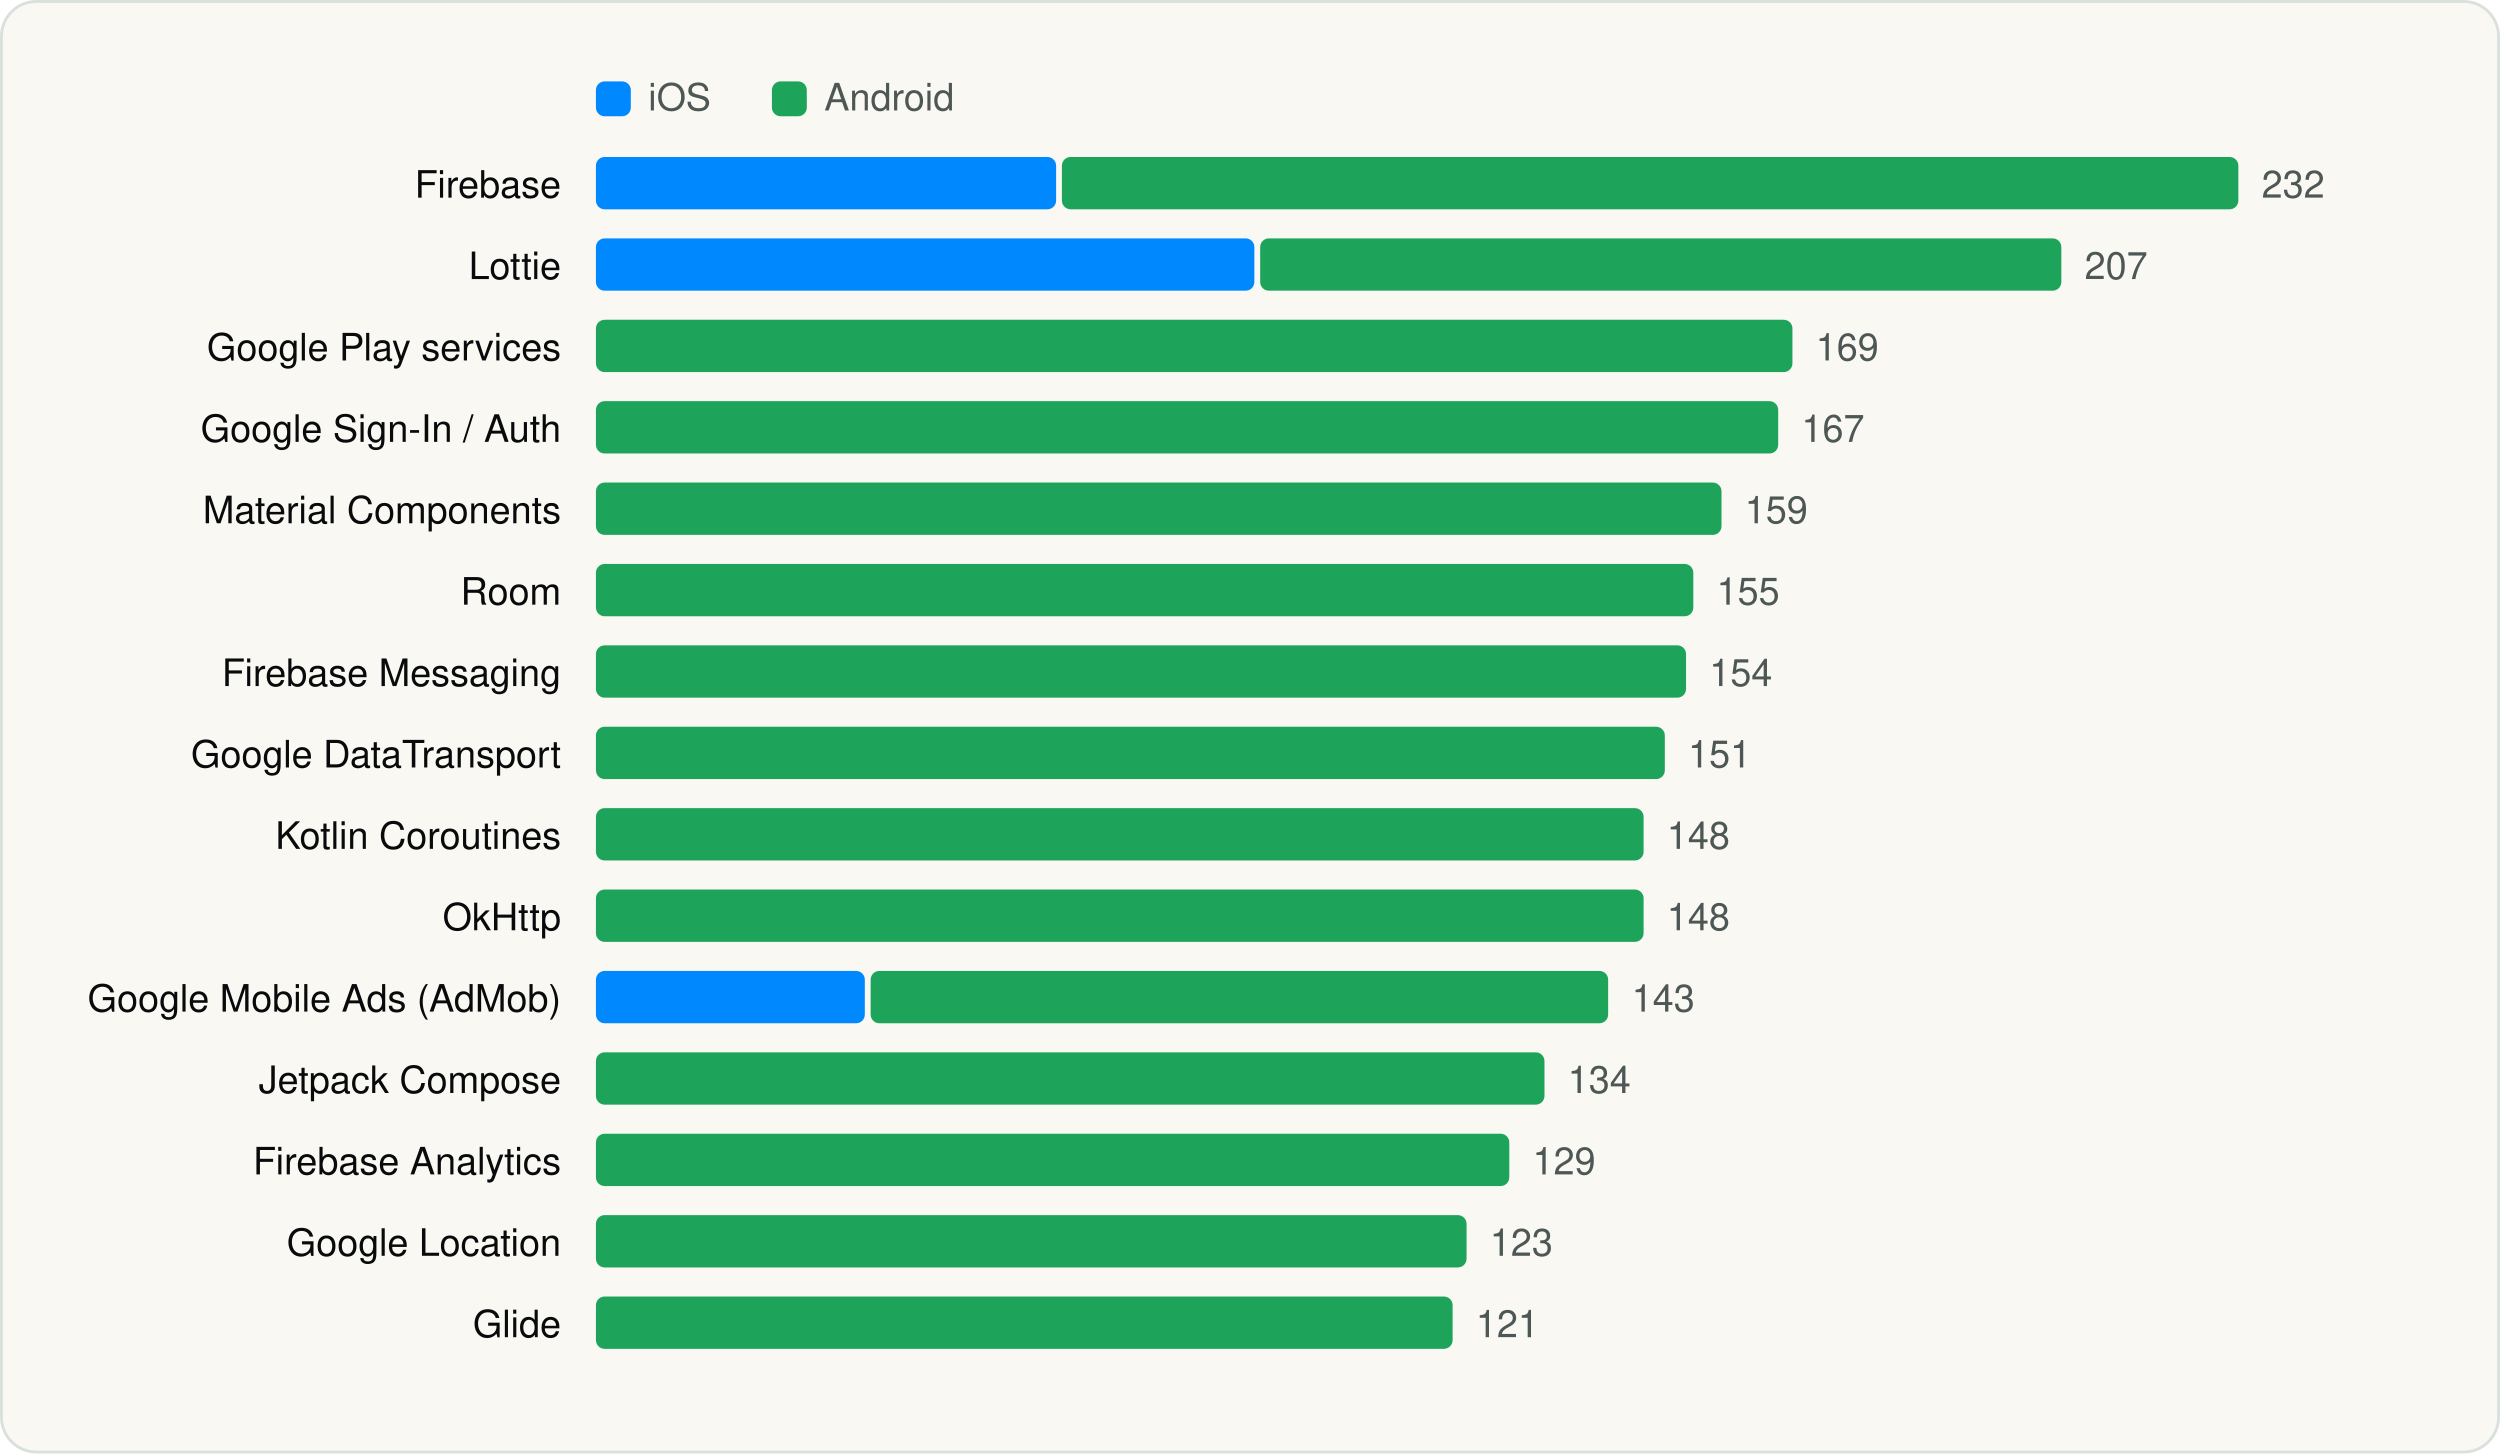
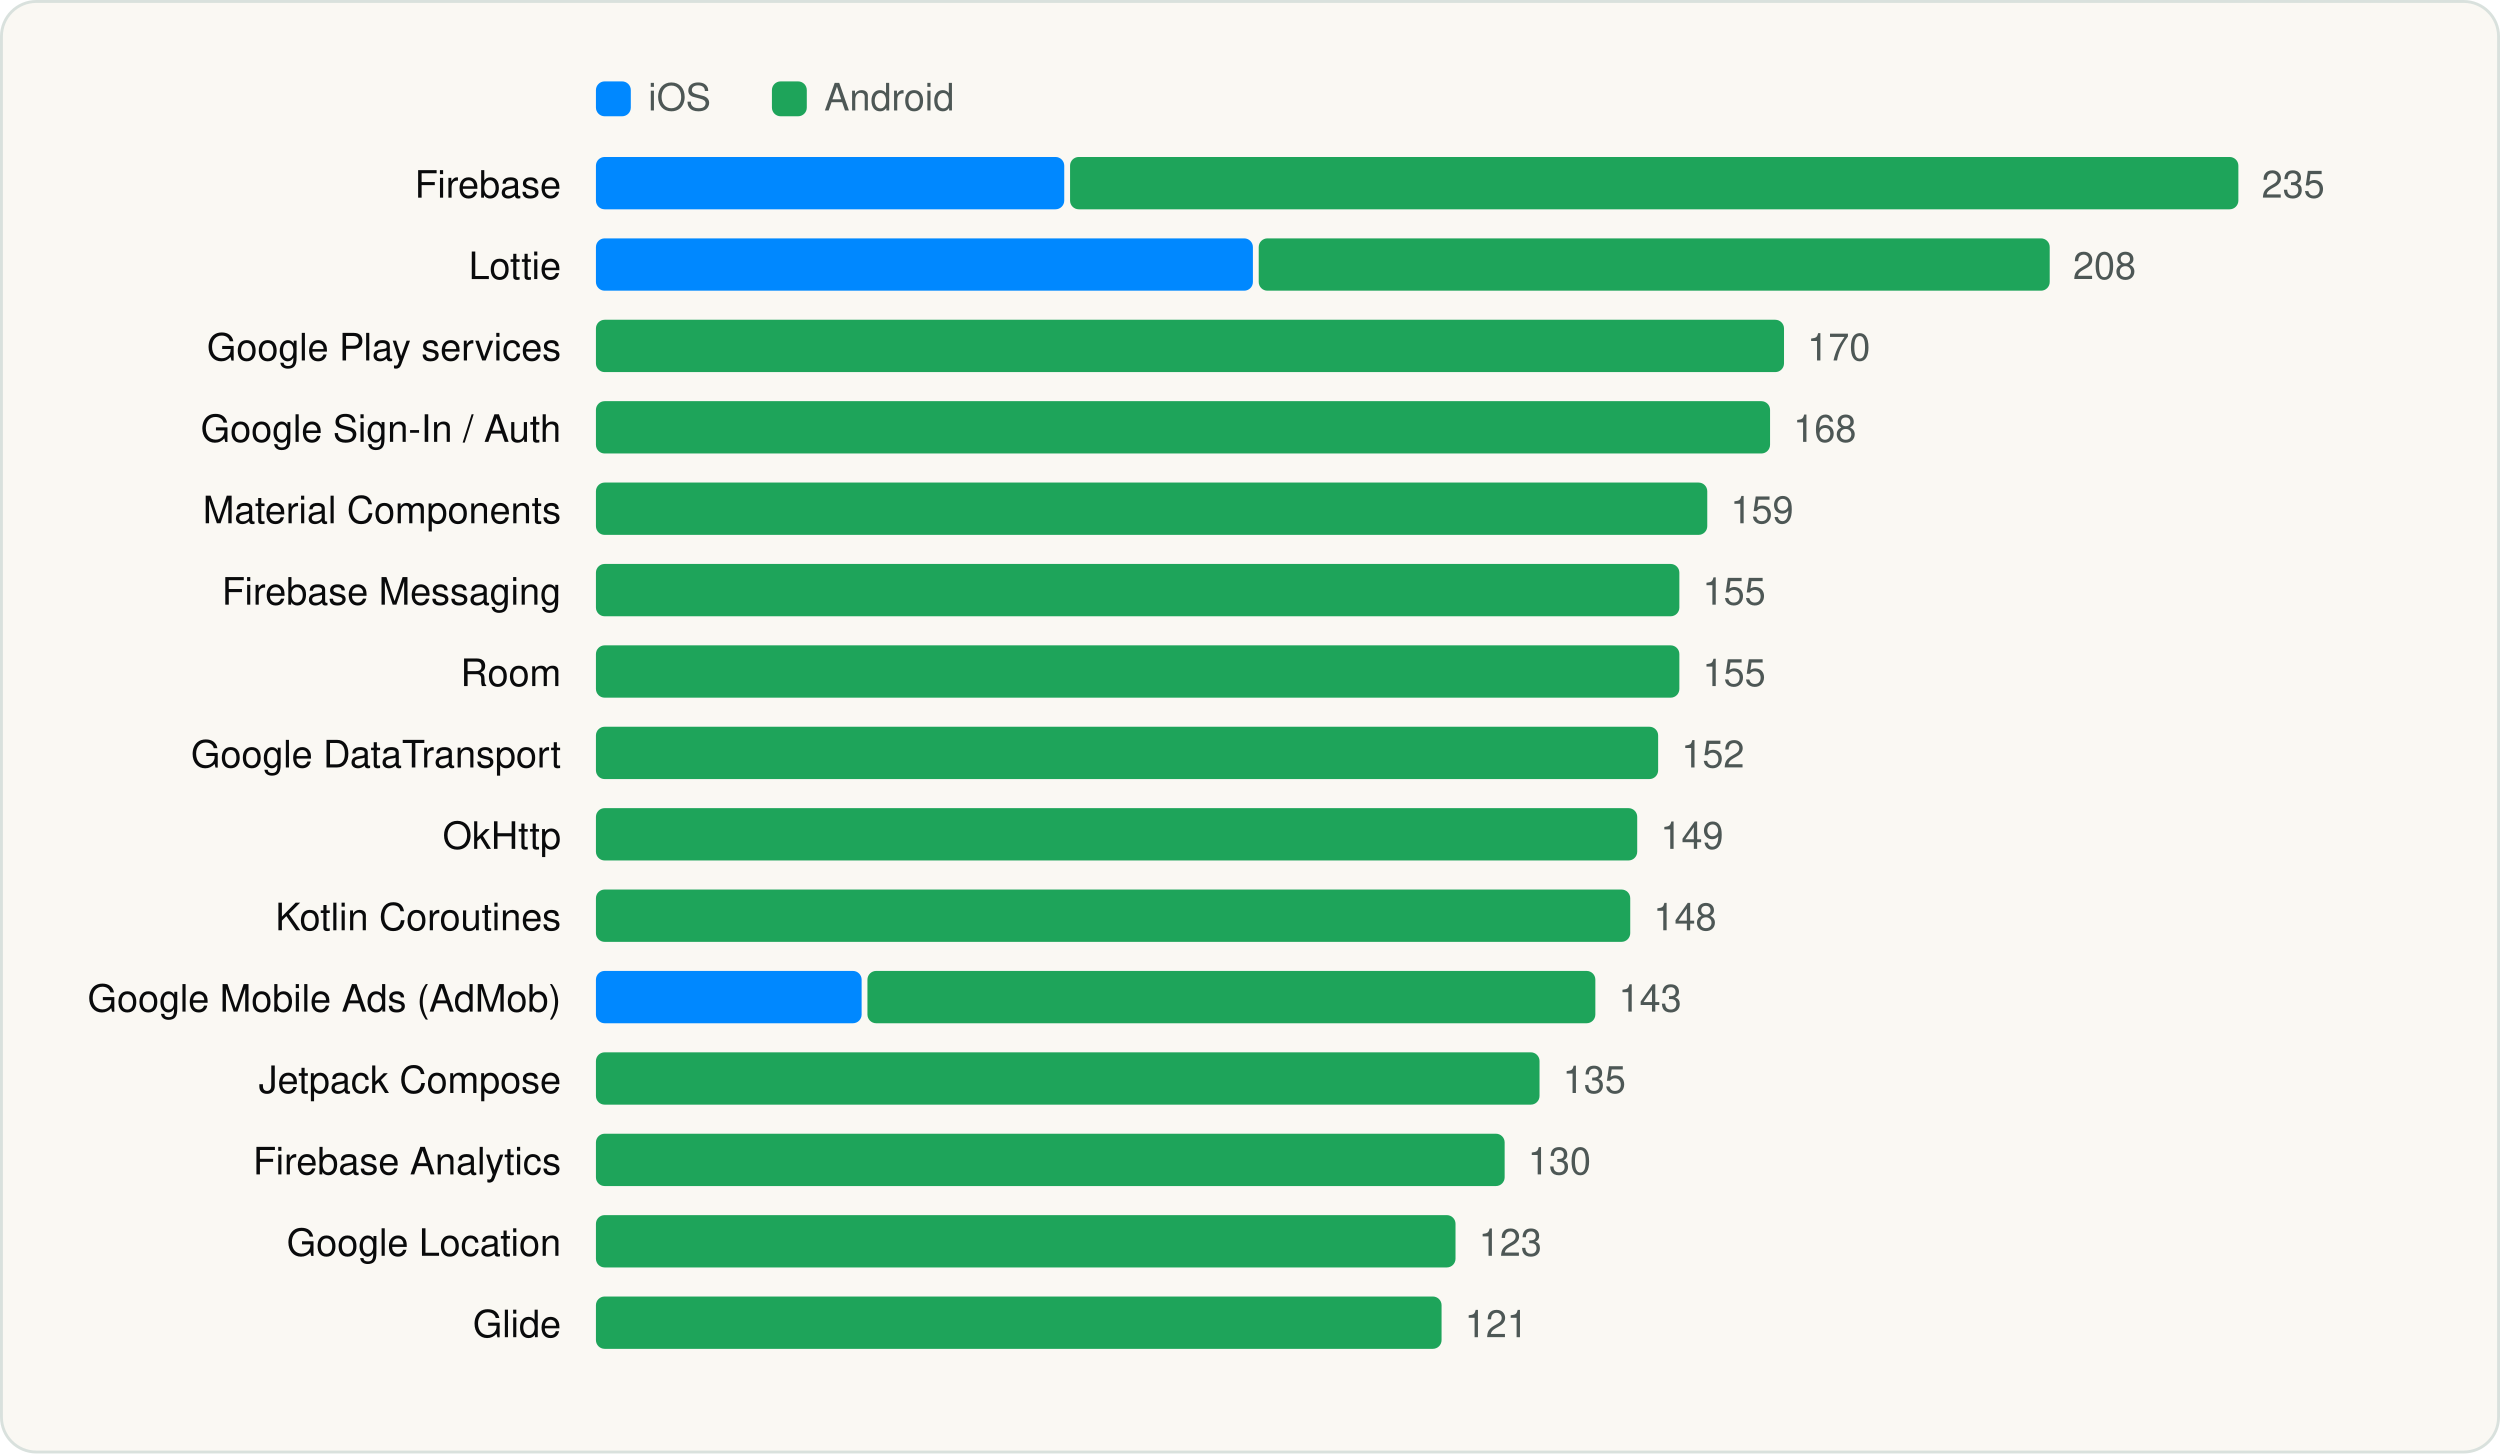
<svg xmlns="http://www.w3.org/2000/svg" viewBox="0 0 860 500" width="860" height="500" role="img" aria-label="Most used SDKs" font-family="Geist, -apple-system, BlinkMacSystemFont, 'Segoe UI', Helvetica, Arial, sans-serif">
  <rect x="0.5" y="0.5" width="859" height="499" rx="12" fill="#FAF8F3" stroke="#D9E1DD" />
  <g transform="translate(20 20)">
    <rect x="185" y="8" width="12" height="12" rx="3" fill="#0088FF" />
    <text x="203" y="18" font-size="13" fill="#4D5755">iOS</text>
    <rect x="245.54" y="8" width="12" height="12" rx="3" fill="#1EA45A" />
    <text x="263.54" y="18" font-size="13" fill="#4D5755">Android</text>
    <text x="173" y="48" font-size="13" text-anchor="end" fill="#090A0B">Firebase</text>
-     <rect x="185.0" y="34" width="158.3" height="18" rx="3" fill="#0088FF" />
-     <rect x="345.3" y="34" width="404.7" height="18" rx="3" fill="#1EA45A" />
-     <text x="758.0" y="48" font-size="13" fill="#4D5755">232</text>
+     <rect x="185.0" y="34" width="161.1" height="18" rx="3" fill="#0088FF" />
+     <rect x="348.1" y="34" width="401.9" height="18" rx="3" fill="#1EA45A" />
+     <text x="758.0" y="48" font-size="13" fill="#4D5755">235</text>
    <text x="173" y="76" font-size="13" text-anchor="end" fill="#090A0B">Lottie</text>
-     <rect x="185.0" y="62" width="226.5" height="18" rx="3" fill="#0088FF" />
-     <rect x="413.5" y="62" width="275.6" height="18" rx="3" fill="#1EA45A" />
-     <text x="697.1" y="76" font-size="13" fill="#4D5755">207</text>
+     <rect x="185.0" y="62" width="226.0" height="18" rx="3" fill="#0088FF" />
+     <rect x="413.0" y="62" width="272.1" height="18" rx="3" fill="#1EA45A" />
+     <text x="693.1" y="76" font-size="13" fill="#4D5755">208</text>
    <text x="173" y="104" font-size="13" text-anchor="end" fill="#090A0B">Google Play services</text>
-     <rect x="185.0" y="90" width="411.6" height="18" rx="3" fill="#1EA45A" />
-     <text x="604.6" y="104" font-size="13" fill="#4D5755">169</text>
+     <rect x="185.0" y="90" width="408.7" height="18" rx="3" fill="#1EA45A" />
+     <text x="601.7" y="104" font-size="13" fill="#4D5755">170</text>
    <text x="173" y="132" font-size="13" text-anchor="end" fill="#090A0B">Google Sign-In / Auth</text>
-     <rect x="185.0" y="118" width="406.7" height="18" rx="3" fill="#1EA45A" />
-     <text x="599.7" y="132" font-size="13" fill="#4D5755">167</text>
+     <rect x="185.0" y="118" width="403.9" height="18" rx="3" fill="#1EA45A" />
+     <text x="596.9" y="132" font-size="13" fill="#4D5755">168</text>
    <text x="173" y="160" font-size="13" text-anchor="end" fill="#090A0B">Material Components</text>
-     <rect x="185.0" y="146" width="387.2" height="18" rx="3" fill="#1EA45A" />
-     <text x="580.2" y="160" font-size="13" fill="#4D5755">159</text>
-     <text x="173" y="188" font-size="13" text-anchor="end" fill="#090A0B">Room</text>
-     <rect x="185.0" y="174" width="377.5" height="18" rx="3" fill="#1EA45A" />
-     <text x="570.5" y="188" font-size="13" fill="#4D5755">155</text>
-     <text x="173" y="216" font-size="13" text-anchor="end" fill="#090A0B">Firebase Messaging</text>
-     <rect x="185.0" y="202" width="375.0" height="18" rx="3" fill="#1EA45A" />
-     <text x="568.0" y="216" font-size="13" fill="#4D5755">154</text>
+     <rect x="185.0" y="146" width="382.3" height="18" rx="3" fill="#1EA45A" />
+     <text x="575.3" y="160" font-size="13" fill="#4D5755">159</text>
+     <text x="173" y="188" font-size="13" text-anchor="end" fill="#090A0B">Firebase Messaging</text>
+     <rect x="185.0" y="174" width="372.7" height="18" rx="3" fill="#1EA45A" />
+     <text x="565.7" y="188" font-size="13" fill="#4D5755">155</text>
+     <text x="173" y="216" font-size="13" text-anchor="end" fill="#090A0B">Room</text>
+     <rect x="185.0" y="202" width="372.7" height="18" rx="3" fill="#1EA45A" />
+     <text x="565.7" y="216" font-size="13" fill="#4D5755">155</text>
    <text x="173" y="244" font-size="13" text-anchor="end" fill="#090A0B">Google DataTransport</text>
-     <rect x="185.0" y="230" width="367.7" height="18" rx="3" fill="#1EA45A" />
-     <text x="560.7" y="244" font-size="13" fill="#4D5755">151</text>
-     <text x="173" y="272" font-size="13" text-anchor="end" fill="#090A0B">Kotlin Coroutines</text>
-     <rect x="185.0" y="258" width="360.4" height="18" rx="3" fill="#1EA45A" />
-     <text x="553.4" y="272" font-size="13" fill="#4D5755">148</text>
-     <text x="173" y="300" font-size="13" text-anchor="end" fill="#090A0B">OkHttp</text>
-     <rect x="185.0" y="286" width="360.4" height="18" rx="3" fill="#1EA45A" />
-     <text x="553.4" y="300" font-size="13" fill="#4D5755">148</text>
+     <rect x="185.0" y="230" width="365.4" height="18" rx="3" fill="#1EA45A" />
+     <text x="558.4" y="244" font-size="13" fill="#4D5755">152</text>
+     <text x="173" y="272" font-size="13" text-anchor="end" fill="#090A0B">OkHttp</text>
+     <rect x="185.0" y="258" width="358.2" height="18" rx="3" fill="#1EA45A" />
+     <text x="551.2" y="272" font-size="13" fill="#4D5755">149</text>
+     <text x="173" y="300" font-size="13" text-anchor="end" fill="#090A0B">Kotlin Coroutines</text>
+     <rect x="185.0" y="286" width="355.8" height="18" rx="3" fill="#1EA45A" />
+     <text x="548.8" y="300" font-size="13" fill="#4D5755">148</text>
    <text x="173" y="328" font-size="13" text-anchor="end" fill="#090A0B">Google Mobile Ads (AdMob)</text>
-     <rect x="185.0" y="314" width="92.5" height="18" rx="3" fill="#0088FF" />
-     <rect x="279.5" y="314" width="253.7" height="18" rx="3" fill="#1EA45A" />
-     <text x="541.3" y="328" font-size="13" fill="#4D5755">143</text>
+     <rect x="185.0" y="314" width="91.4" height="18" rx="3" fill="#0088FF" />
+     <rect x="278.4" y="314" width="250.4" height="18" rx="3" fill="#1EA45A" />
+     <text x="536.8" y="328" font-size="13" fill="#4D5755">143</text>
    <text x="173" y="356" font-size="13" text-anchor="end" fill="#090A0B">Jetpack Compose</text>
-     <rect x="185.0" y="342" width="326.3" height="18" rx="3" fill="#1EA45A" />
-     <text x="519.3" y="356" font-size="13" fill="#4D5755">134</text>
+     <rect x="185.0" y="342" width="324.6" height="18" rx="3" fill="#1EA45A" />
+     <text x="517.6" y="356" font-size="13" fill="#4D5755">135</text>
    <text x="173" y="384" font-size="13" text-anchor="end" fill="#090A0B">Firebase Analytics</text>
-     <rect x="185.0" y="370" width="314.2" height="18" rx="3" fill="#1EA45A" />
-     <text x="507.2" y="384" font-size="13" fill="#4D5755">129</text>
+     <rect x="185.0" y="370" width="312.6" height="18" rx="3" fill="#1EA45A" />
+     <text x="505.6" y="384" font-size="13" fill="#4D5755">130</text>
    <text x="173" y="412" font-size="13" text-anchor="end" fill="#090A0B">Google Location</text>
-     <rect x="185.0" y="398" width="299.5" height="18" rx="3" fill="#1EA45A" />
-     <text x="492.5" y="412" font-size="13" fill="#4D5755">123</text>
+     <rect x="185.0" y="398" width="295.7" height="18" rx="3" fill="#1EA45A" />
+     <text x="488.7" y="412" font-size="13" fill="#4D5755">123</text>
    <text x="173" y="440" font-size="13" text-anchor="end" fill="#090A0B">Glide</text>
-     <rect x="185.0" y="426" width="294.7" height="18" rx="3" fill="#1EA45A" />
-     <text x="487.7" y="440" font-size="13" fill="#4D5755">121</text>
+     <rect x="185.0" y="426" width="290.9" height="18" rx="3" fill="#1EA45A" />
+     <text x="483.9" y="440" font-size="13" fill="#4D5755">121</text>
  </g>
</svg>
